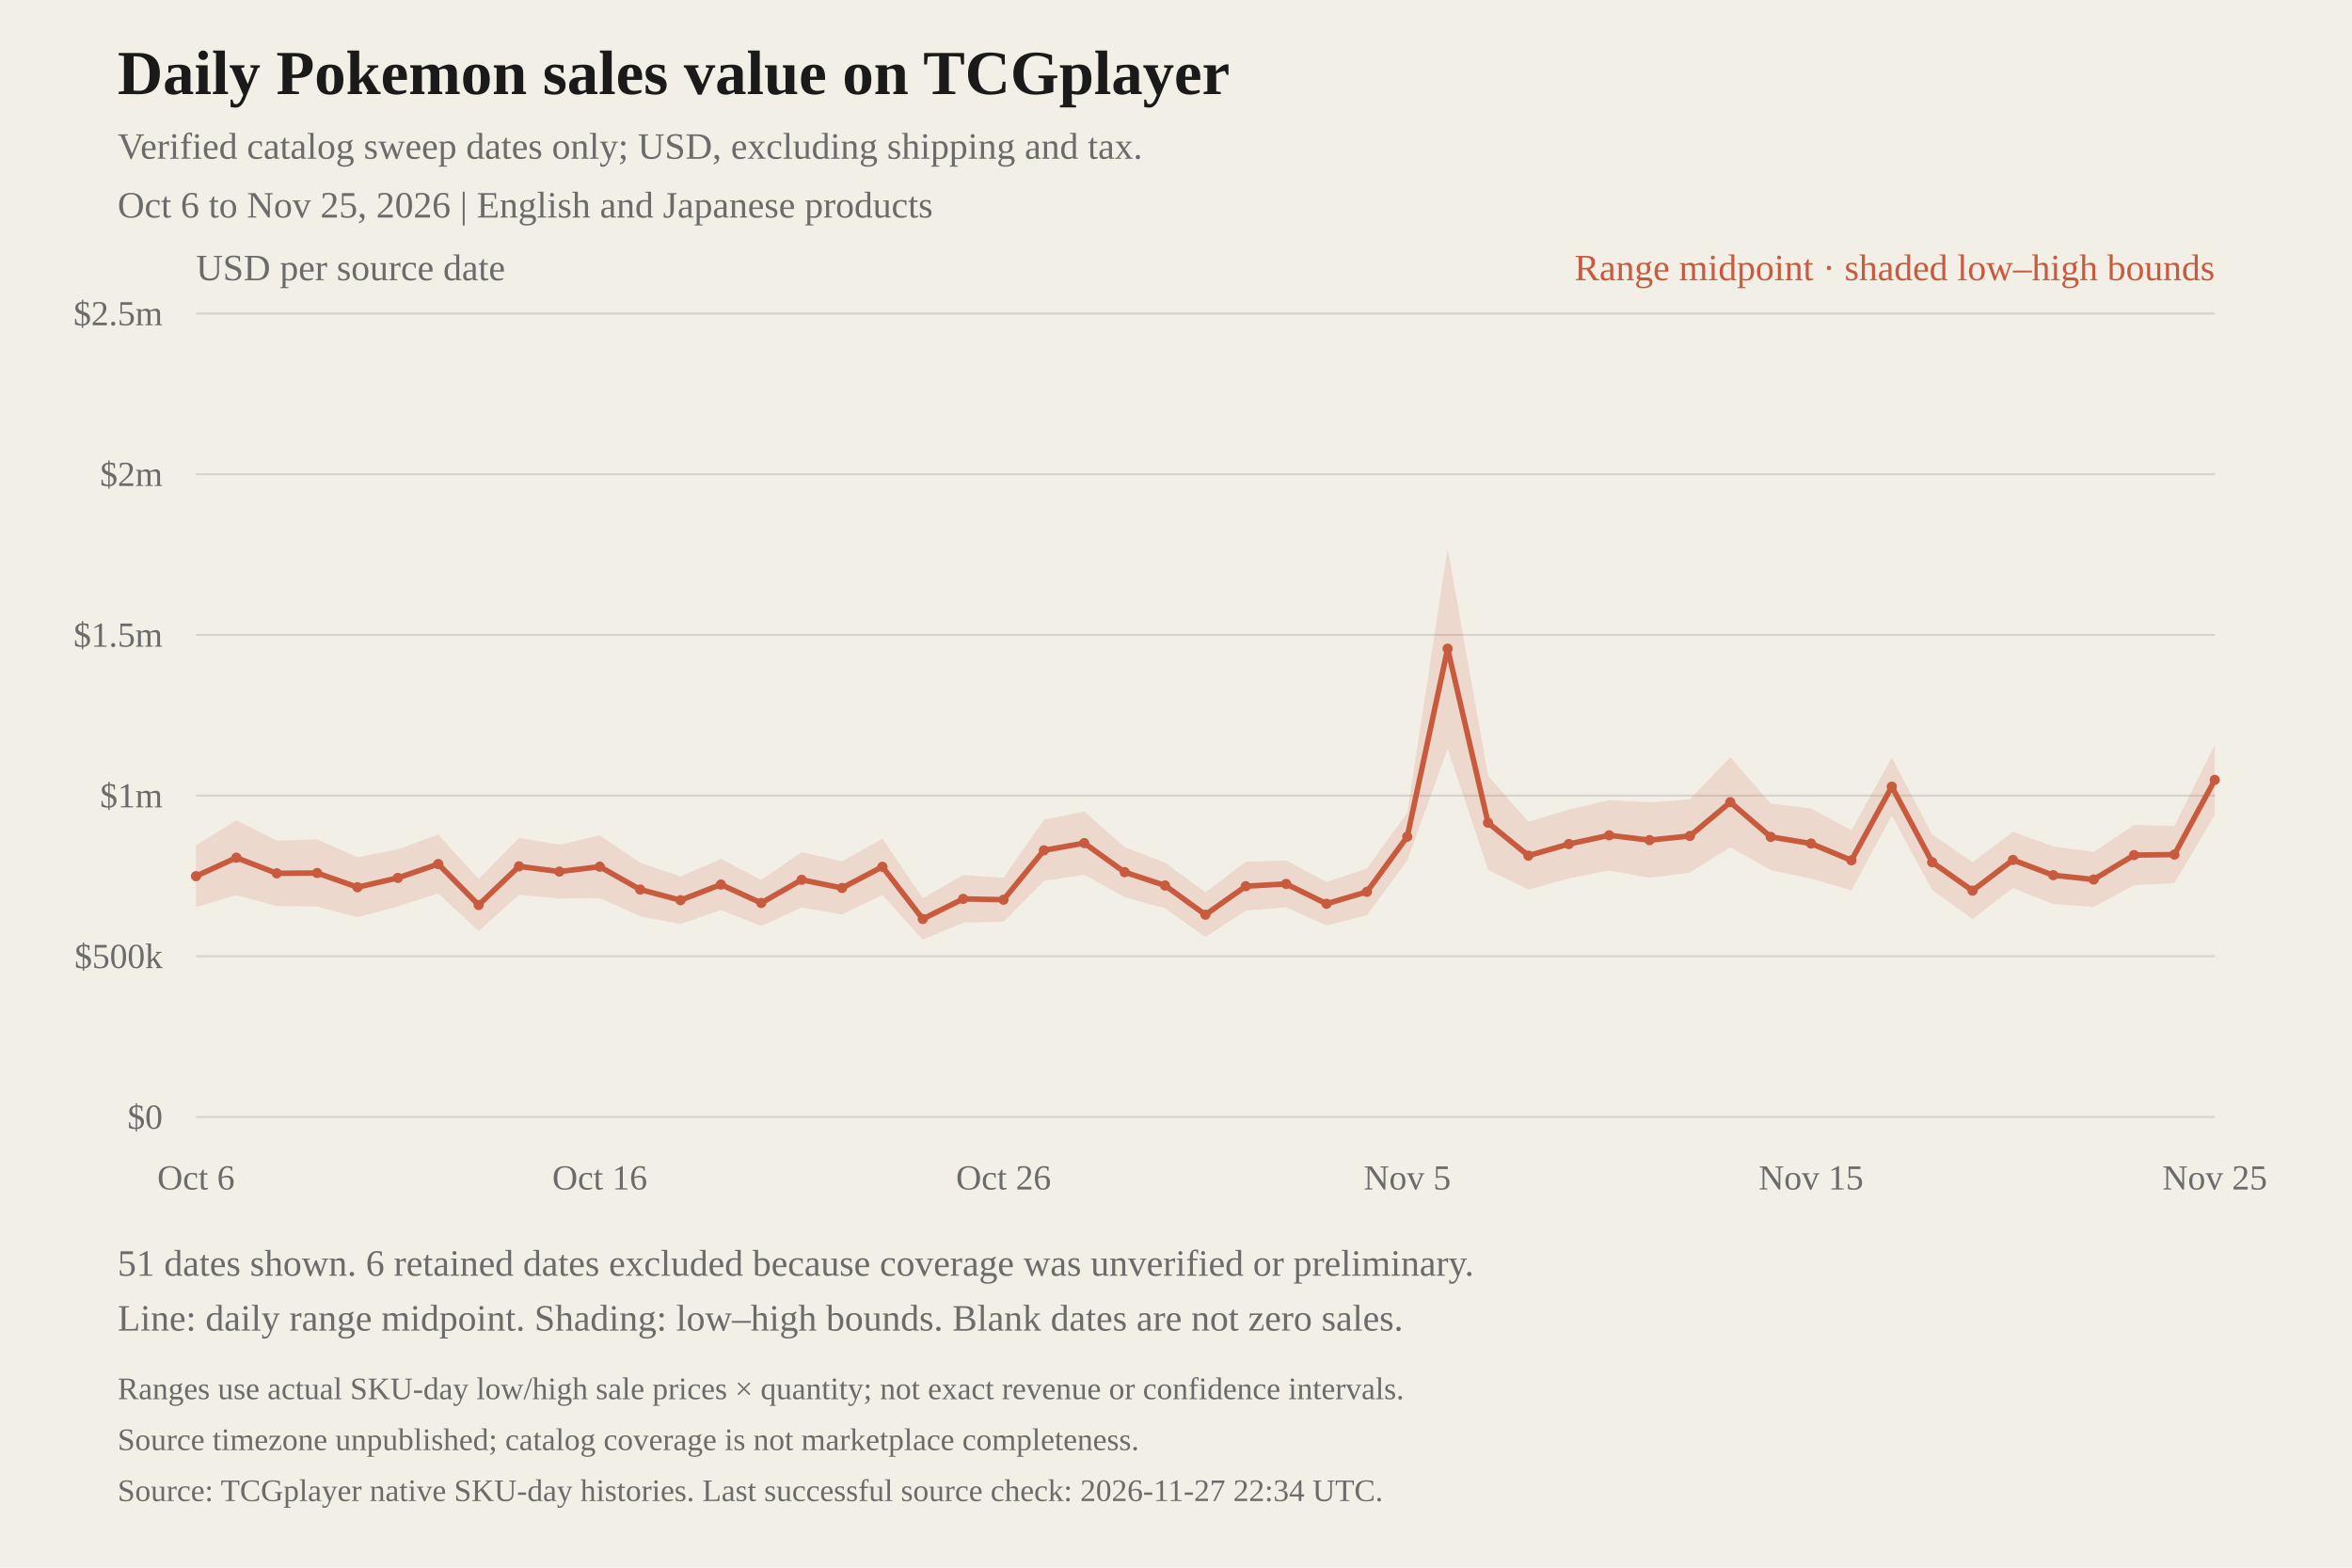
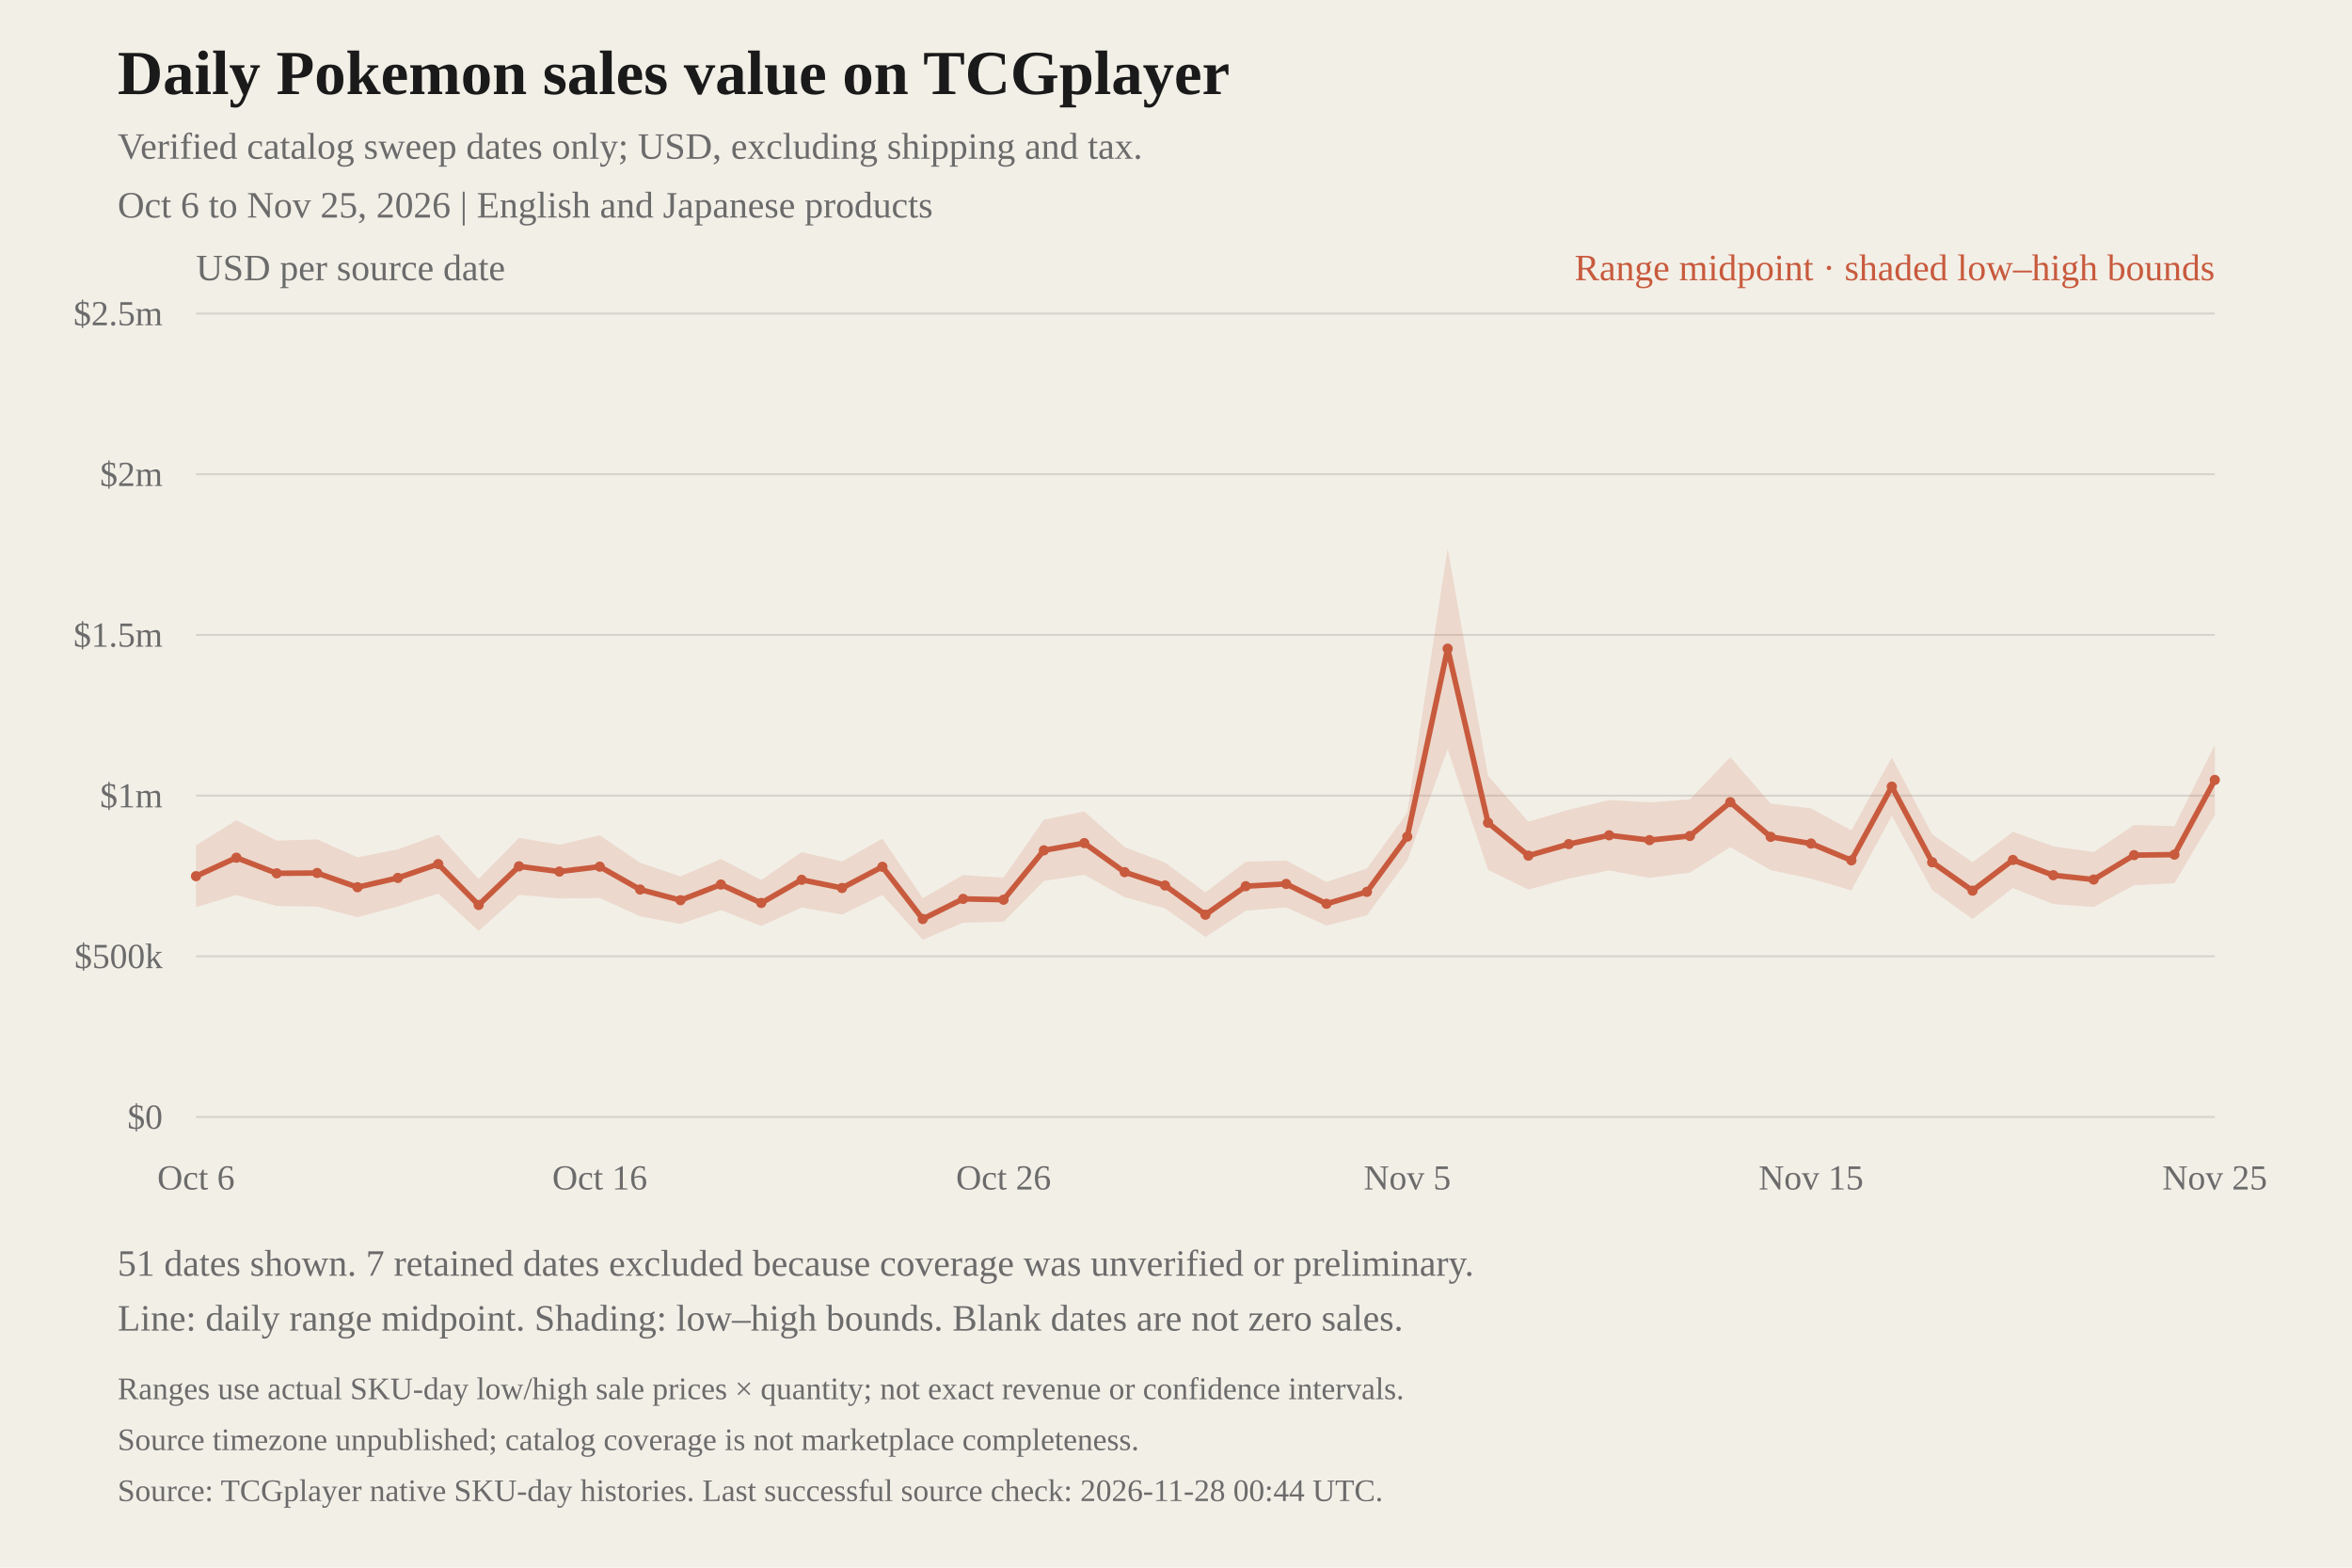
<svg xmlns="http://www.w3.org/2000/svg" width="1200" height="800" viewBox="0 0 1200 800" role="img" aria-labelledby="title description">
  <style>text{font-family:Georgia,"Liberation Serif","Times New Roman",serif;fill:#1A1A1A;font-size:19px}.title{font-size:32px;font-weight:600}.muted,.axis{fill:#6B6B6B}.axis{font-size:18px}.note{font-size:16px;fill:#6B6B6B}.grid{stroke:#D6D3CC;stroke-width:1}</style>
  <rect data-role="background" width="1200" height="800" fill="#F2EFE7" />
  <text x="60" y="48" class="title">Daily Pokemon sales value on TCGplayer</text>
  <text x="60" y="81" class="muted">Verified catalog sweep dates only; USD, excluding shipping and tax.</text>
  <text x="60" y="111" class="muted">Oct 6 to Nov 25, 2026 | English and Japanese products</text>
  <text x="100" y="143" class="muted">USD per source date</text>
  <text x="1130" y="143" text-anchor="end" style="fill:#C85A3D">Range midpoint · shaded low–high bounds</text>
  <path d="M100,570H1130" class="grid" />
  <text x="83" y="576" class="axis" text-anchor="end">$0</text>
  <path d="M100,488H1130" class="grid" />
  <text x="83" y="494" class="axis" text-anchor="end">$500k</text>
  <path d="M100,406H1130" class="grid" />
  <text x="83" y="412" class="axis" text-anchor="end">$1m</text>
  <path d="M100,324H1130" class="grid" />
  <text x="83" y="330" class="axis" text-anchor="end">$1.5m</text>
  <path d="M100,242H1130" class="grid" />
  <text x="83" y="248" class="axis" text-anchor="end">$2m</text>
  <path d="M100,160H1130" class="grid" />
  <text x="83" y="166" class="axis" text-anchor="end">$2.5m</text>
-   <polygon data-series="daily-band" points="100,431.395 120.6,418.596 141.2,428.993 161.8,428.347 182.4,437.483 203,433.454 223.6,425.889 244.2,448.6 264.8,427.569 285.4,431.071 306,426.287 326.6,440.279 347.2,447.253 367.8,438.369 388.4,449.058 409,434.841 429.6,439.616 450.2,427.977 470.8,458.392 491.4,446.556 512,447.917 532.6,418.306 553.2,414.107 573.8,432.3 594.4,440.183 615,455.415 635.6,439.75 656.2,439.114 676.8,450.084 697.4,443.179 718,414.782 738.6,279.867 759.2,395.88 779.8,419.351 800.4,413.183 821,408.315 841.6,409.476 862.2,407.915 882.8,386.417 903.4,410.056 924,412.555 944.6,423.75 965.2,386.604 985.8,425.828 1006.4,440.004 1027,424.503 1047.6,431.897 1068.2,434.806 1088.8,420.979 1109.4,421.548 1130,380.089 1130,415.856 1109.4,450.639 1088.8,451.745 1068.2,462.824 1047.6,461.365 1027,453.172 1006.4,469.005 985.8,454.141 965.2,416.231 944.6,454.339 924,448.362 903.4,444.035 882.8,432.309 862.2,445.281 841.6,447.966 821,444.205 800.4,448.266 779.8,453.92 759.2,443.824 738.6,382.156 718,439.126 697.4,467.039 676.8,472.32 656.2,463.005 635.6,464.723 615,478.15 594.4,463.532 573.8,457.823 553.2,446.38 532.6,449.56 512,470.34 491.4,470.849 470.8,479.541 450.2,456.674 429.6,466.671 409,463.09 388.4,472.524 367.8,464.4 347.2,471.512 326.6,467.575 306,458.248 285.4,458.461 264.8,456.626 244.2,475.046 223.6,455.971 203,462.546 182.4,468.031 161.8,462.639 141.2,462.325 120.6,456.767 100,462.839" fill="#C85A3D" fill-opacity="0.16" />
-   <polyline data-series="daily-midpoint" points="100,447.117 120.6,437.682 141.2,445.659 161.8,445.493 182.4,452.757 203,448 223.6,440.93 244.2,461.823 264.8,442.097 285.4,444.766 306,442.267 326.6,453.927 347.2,459.382 367.8,451.384 388.4,460.791 409,448.965 429.6,453.144 450.2,442.326 470.8,468.967 491.4,458.703 512,459.128 532.6,433.933 553.2,430.244 573.8,445.061 594.4,451.858 615,466.782 635.6,452.237 656.2,451.06 676.8,461.202 697.4,455.109 718,426.954 738.6,331.012 759.2,419.852 779.8,436.635 800.4,430.725 821,426.26 841.6,428.721 862.2,426.598 882.8,409.363 903.4,427.046 924,430.458 944.6,439.044 965.2,401.418 985.8,439.984 1006.4,454.504 1027,438.838 1047.6,446.631 1068.2,448.815 1088.8,436.362 1109.4,436.094 1130,397.973" fill="none" stroke="#C85A3D" stroke-width="2.8" stroke-linejoin="round" stroke-linecap="round" />
+   <polygon data-series="daily-band" points="100,431.395 120.6,418.596 141.2,428.993 161.8,428.347 182.4,437.483 203,433.454 223.6,425.889 244.2,448.6 264.8,427.569 285.4,431.071 306,426.287 326.6,440.279 347.2,447.253 367.8,438.369 388.4,449.058 409,434.841 429.6,439.616 450.2,427.977 470.8,458.392 491.4,446.556 512,447.917 532.6,418.306 553.2,414.107 573.8,432.3 594.4,440.187 615,455.416 635.6,439.754 656.2,439.12 676.8,450.086 697.4,443.192 718,414.782 738.6,279.867 759.2,395.882 779.8,419.353 800.4,413.208 821,408.315 841.6,409.476 862.2,407.922 882.8,386.42 903.4,410.056 924,412.562 944.6,423.756 965.2,386.606 985.8,425.837 1006.4,440.024 1027,424.509 1047.6,431.902 1068.2,434.829 1088.8,420.995 1109.4,421.586 1130,380.13 1130,415.883 1109.4,450.662 1088.8,451.759 1068.2,462.841 1047.6,461.37 1027,453.175 1006.4,468.997 985.8,454.146 965.2,416.233 944.6,454.342 924,448.367 903.4,444.035 882.8,432.311 862.2,445.285 841.6,447.966 821,444.205 800.4,448.284 779.8,453.92 759.2,443.825 738.6,382.156 718,439.126 697.4,467.049 676.8,472.322 656.2,463.007 635.6,464.727 615,478.15 594.4,463.534 573.8,457.823 553.2,446.38 532.6,449.56 512,470.34 491.4,470.849 470.8,479.541 450.2,456.674 429.6,466.671 409,463.09 388.4,472.524 367.8,464.4 347.2,471.512 326.6,467.575 306,458.248 285.4,458.461 264.8,456.626 244.2,475.046 223.6,455.971 203,462.546 182.4,468.031 161.8,462.639 141.2,462.325 120.6,456.767 100,462.839" fill="#C85A3D" fill-opacity="0.16" />
+   <polyline data-series="daily-midpoint" points="100,447.117 120.6,437.682 141.2,445.659 161.8,445.493 182.4,452.757 203,448 223.6,440.93 244.2,461.823 264.8,442.097 285.4,444.766 306,442.267 326.6,453.927 347.2,459.382 367.8,451.384 388.4,460.791 409,448.965 429.6,453.144 450.2,442.326 470.8,468.967 491.4,458.703 512,459.128 532.6,433.933 553.2,430.244 573.8,445.061 594.4,451.861 615,466.783 635.6,452.241 656.2,451.064 676.8,461.204 697.4,455.12 718,426.954 738.6,331.012 759.2,419.854 779.8,436.636 800.4,430.746 821,426.26 841.6,428.721 862.2,426.604 882.8,409.366 903.4,427.046 924,430.464 944.6,439.049 965.2,401.42 985.8,439.991 1006.4,454.511 1027,438.842 1047.6,446.636 1068.2,448.835 1088.8,436.377 1109.4,436.124 1130,398.006" fill="none" stroke="#C85A3D" stroke-width="2.8" stroke-linejoin="round" stroke-linecap="round" />
  <circle data-series="daily-observation" cx="100" cy="447.117" r="2.6" fill="#C85A3D" />
  <circle data-series="daily-observation" cx="120.6" cy="437.682" r="2.6" fill="#C85A3D" />
  <circle data-series="daily-observation" cx="141.2" cy="445.659" r="2.6" fill="#C85A3D" />
  <circle data-series="daily-observation" cx="161.8" cy="445.493" r="2.6" fill="#C85A3D" />
  <circle data-series="daily-observation" cx="182.4" cy="452.757" r="2.6" fill="#C85A3D" />
  <circle data-series="daily-observation" cx="203" cy="448" r="2.6" fill="#C85A3D" />
  <circle data-series="daily-observation" cx="223.6" cy="440.93" r="2.6" fill="#C85A3D" />
  <circle data-series="daily-observation" cx="244.2" cy="461.823" r="2.6" fill="#C85A3D" />
  <circle data-series="daily-observation" cx="264.8" cy="442.097" r="2.6" fill="#C85A3D" />
  <circle data-series="daily-observation" cx="285.4" cy="444.766" r="2.6" fill="#C85A3D" />
  <circle data-series="daily-observation" cx="306" cy="442.267" r="2.6" fill="#C85A3D" />
  <circle data-series="daily-observation" cx="326.6" cy="453.927" r="2.6" fill="#C85A3D" />
  <circle data-series="daily-observation" cx="347.2" cy="459.382" r="2.6" fill="#C85A3D" />
  <circle data-series="daily-observation" cx="367.8" cy="451.384" r="2.6" fill="#C85A3D" />
  <circle data-series="daily-observation" cx="388.4" cy="460.791" r="2.6" fill="#C85A3D" />
  <circle data-series="daily-observation" cx="409" cy="448.965" r="2.6" fill="#C85A3D" />
  <circle data-series="daily-observation" cx="429.6" cy="453.144" r="2.6" fill="#C85A3D" />
  <circle data-series="daily-observation" cx="450.2" cy="442.326" r="2.6" fill="#C85A3D" />
  <circle data-series="daily-observation" cx="470.8" cy="468.967" r="2.6" fill="#C85A3D" />
  <circle data-series="daily-observation" cx="491.4" cy="458.703" r="2.6" fill="#C85A3D" />
  <circle data-series="daily-observation" cx="512" cy="459.128" r="2.6" fill="#C85A3D" />
  <circle data-series="daily-observation" cx="532.6" cy="433.933" r="2.6" fill="#C85A3D" />
  <circle data-series="daily-observation" cx="553.2" cy="430.244" r="2.6" fill="#C85A3D" />
  <circle data-series="daily-observation" cx="573.8" cy="445.061" r="2.6" fill="#C85A3D" />
-   <circle data-series="daily-observation" cx="594.4" cy="451.858" r="2.6" fill="#C85A3D" />
-   <circle data-series="daily-observation" cx="615" cy="466.782" r="2.6" fill="#C85A3D" />
-   <circle data-series="daily-observation" cx="635.6" cy="452.237" r="2.6" fill="#C85A3D" />
-   <circle data-series="daily-observation" cx="656.2" cy="451.06" r="2.6" fill="#C85A3D" />
-   <circle data-series="daily-observation" cx="676.8" cy="461.202" r="2.6" fill="#C85A3D" />
-   <circle data-series="daily-observation" cx="697.4" cy="455.109" r="2.6" fill="#C85A3D" />
+   <circle data-series="daily-observation" cx="594.4" cy="451.861" r="2.6" fill="#C85A3D" />
+   <circle data-series="daily-observation" cx="615" cy="466.783" r="2.6" fill="#C85A3D" />
+   <circle data-series="daily-observation" cx="635.6" cy="452.241" r="2.6" fill="#C85A3D" />
+   <circle data-series="daily-observation" cx="656.2" cy="451.064" r="2.6" fill="#C85A3D" />
+   <circle data-series="daily-observation" cx="676.8" cy="461.204" r="2.6" fill="#C85A3D" />
+   <circle data-series="daily-observation" cx="697.4" cy="455.12" r="2.6" fill="#C85A3D" />
  <circle data-series="daily-observation" cx="718" cy="426.954" r="2.6" fill="#C85A3D" />
  <circle data-series="daily-observation" cx="738.6" cy="331.012" r="2.6" fill="#C85A3D" />
-   <circle data-series="daily-observation" cx="759.2" cy="419.852" r="2.6" fill="#C85A3D" />
-   <circle data-series="daily-observation" cx="779.8" cy="436.635" r="2.6" fill="#C85A3D" />
-   <circle data-series="daily-observation" cx="800.4" cy="430.725" r="2.6" fill="#C85A3D" />
+   <circle data-series="daily-observation" cx="759.2" cy="419.854" r="2.6" fill="#C85A3D" />
+   <circle data-series="daily-observation" cx="779.8" cy="436.636" r="2.6" fill="#C85A3D" />
+   <circle data-series="daily-observation" cx="800.4" cy="430.746" r="2.6" fill="#C85A3D" />
  <circle data-series="daily-observation" cx="821" cy="426.26" r="2.6" fill="#C85A3D" />
  <circle data-series="daily-observation" cx="841.6" cy="428.721" r="2.6" fill="#C85A3D" />
-   <circle data-series="daily-observation" cx="862.2" cy="426.598" r="2.6" fill="#C85A3D" />
-   <circle data-series="daily-observation" cx="882.8" cy="409.363" r="2.6" fill="#C85A3D" />
+   <circle data-series="daily-observation" cx="862.2" cy="426.604" r="2.6" fill="#C85A3D" />
+   <circle data-series="daily-observation" cx="882.8" cy="409.366" r="2.6" fill="#C85A3D" />
  <circle data-series="daily-observation" cx="903.4" cy="427.046" r="2.6" fill="#C85A3D" />
-   <circle data-series="daily-observation" cx="924" cy="430.458" r="2.6" fill="#C85A3D" />
-   <circle data-series="daily-observation" cx="944.6" cy="439.044" r="2.6" fill="#C85A3D" />
-   <circle data-series="daily-observation" cx="965.2" cy="401.418" r="2.6" fill="#C85A3D" />
-   <circle data-series="daily-observation" cx="985.8" cy="439.984" r="2.6" fill="#C85A3D" />
-   <circle data-series="daily-observation" cx="1006.4" cy="454.504" r="2.6" fill="#C85A3D" />
-   <circle data-series="daily-observation" cx="1027" cy="438.838" r="2.6" fill="#C85A3D" />
-   <circle data-series="daily-observation" cx="1047.6" cy="446.631" r="2.6" fill="#C85A3D" />
-   <circle data-series="daily-observation" cx="1068.2" cy="448.815" r="2.6" fill="#C85A3D" />
-   <circle data-series="daily-observation" cx="1088.8" cy="436.362" r="2.6" fill="#C85A3D" />
-   <circle data-series="daily-observation" cx="1109.4" cy="436.094" r="2.6" fill="#C85A3D" />
-   <circle data-series="daily-observation" cx="1130" cy="397.973" r="2.6" fill="#C85A3D" />
+   <circle data-series="daily-observation" cx="924" cy="430.464" r="2.6" fill="#C85A3D" />
+   <circle data-series="daily-observation" cx="944.6" cy="439.049" r="2.6" fill="#C85A3D" />
+   <circle data-series="daily-observation" cx="965.2" cy="401.42" r="2.6" fill="#C85A3D" />
+   <circle data-series="daily-observation" cx="985.8" cy="439.991" r="2.6" fill="#C85A3D" />
+   <circle data-series="daily-observation" cx="1006.4" cy="454.511" r="2.6" fill="#C85A3D" />
+   <circle data-series="daily-observation" cx="1027" cy="438.842" r="2.6" fill="#C85A3D" />
+   <circle data-series="daily-observation" cx="1047.6" cy="446.636" r="2.6" fill="#C85A3D" />
+   <circle data-series="daily-observation" cx="1068.2" cy="448.835" r="2.6" fill="#C85A3D" />
+   <circle data-series="daily-observation" cx="1088.8" cy="436.377" r="2.6" fill="#C85A3D" />
+   <circle data-series="daily-observation" cx="1109.4" cy="436.124" r="2.6" fill="#C85A3D" />
+   <circle data-series="daily-observation" cx="1130" cy="398.006" r="2.6" fill="#C85A3D" />
  <text x="100" y="607" class="axis" text-anchor="middle">Oct 6</text>
  <text x="306" y="607" class="axis" text-anchor="middle">Oct 16</text>
  <text x="512" y="607" class="axis" text-anchor="middle">Oct 26</text>
  <text x="718" y="607" class="axis" text-anchor="middle">Nov 5</text>
  <text x="924" y="607" class="axis" text-anchor="middle">Nov 15</text>
  <text x="1130" y="607" class="axis" text-anchor="middle">Nov 25</text>
-   <text x="60" y="651" class="muted">51 dates shown. 6 retained dates excluded because coverage was unverified or preliminary.</text>
+   <text x="60" y="651" class="muted">51 dates shown. 7 retained dates excluded because coverage was unverified or preliminary.</text>
  <text x="60" y="679" class="muted">Line: daily range midpoint. Shading: low–high bounds. Blank dates are not zero sales.</text>
  <text x="60" y="714" class="note">Ranges use actual SKU-day low/high sale prices × quantity; not exact revenue or confidence intervals.</text>
  <text x="60" y="740" class="note">Source timezone unpublished; catalog coverage is not marketplace completeness.</text>
-   <text x="60" y="766" class="note">Source: TCGplayer native SKU-day histories. Last successful source check: 2026-11-27 22:34 UTC.</text>
+   <text x="60" y="766" class="note">Source: TCGplayer native SKU-day histories. Last successful source check: 2026-11-28 00:44 UTC.</text>
</svg>
